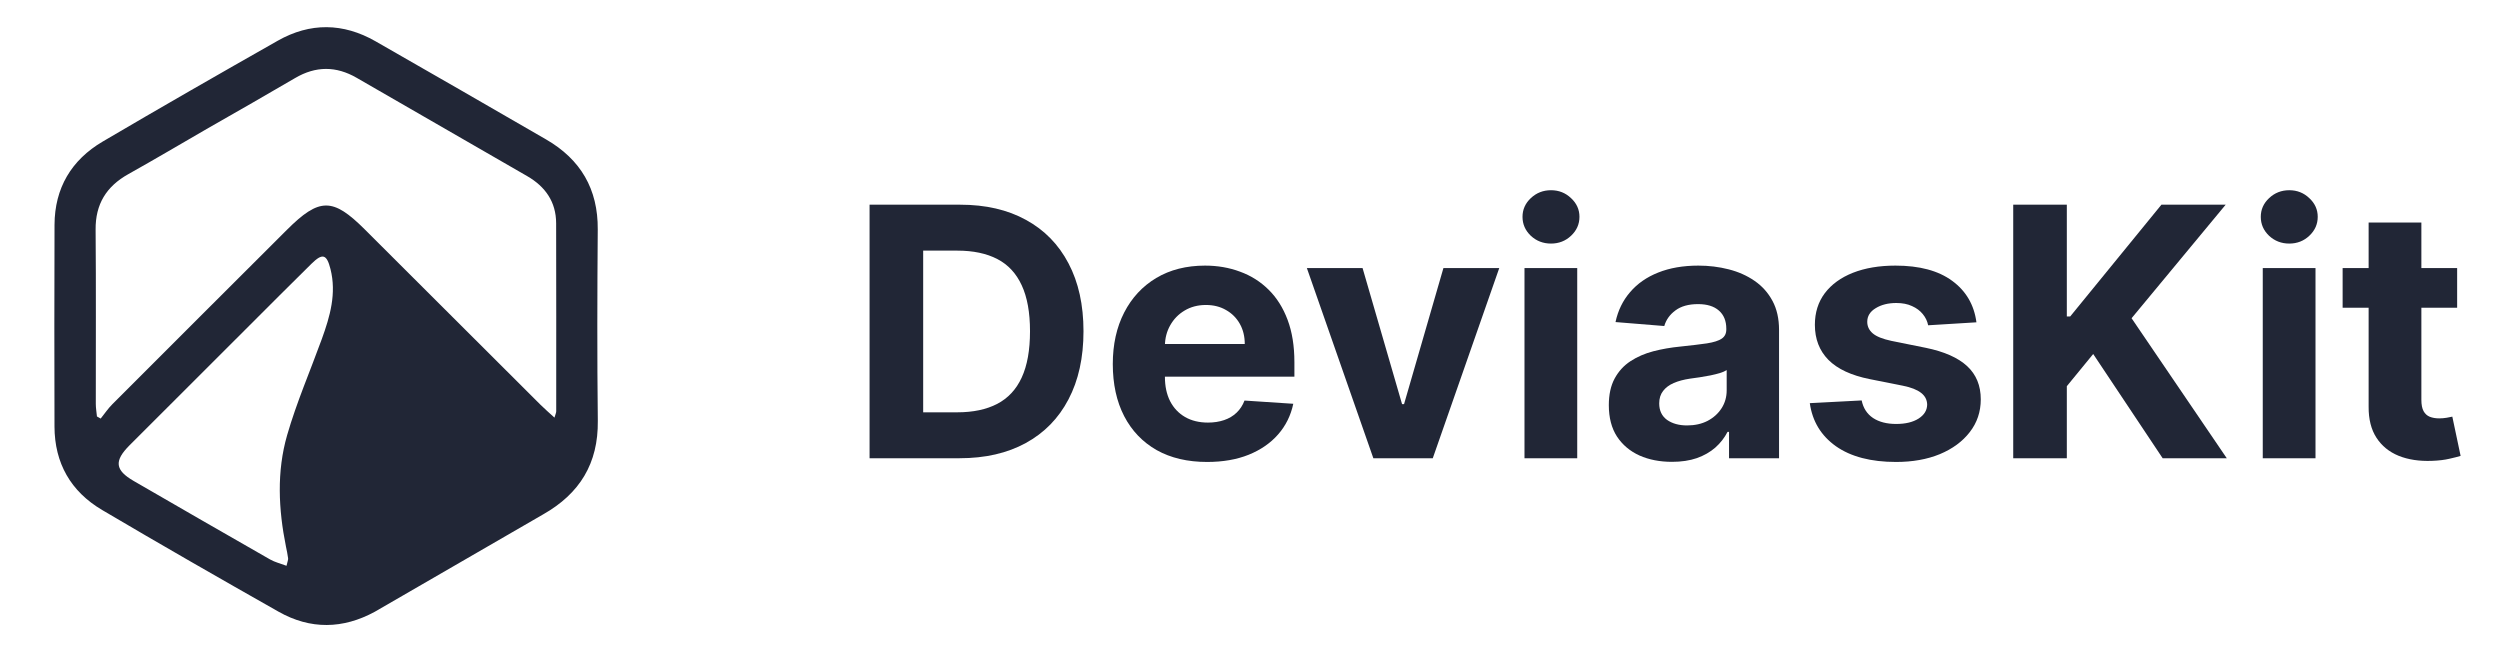
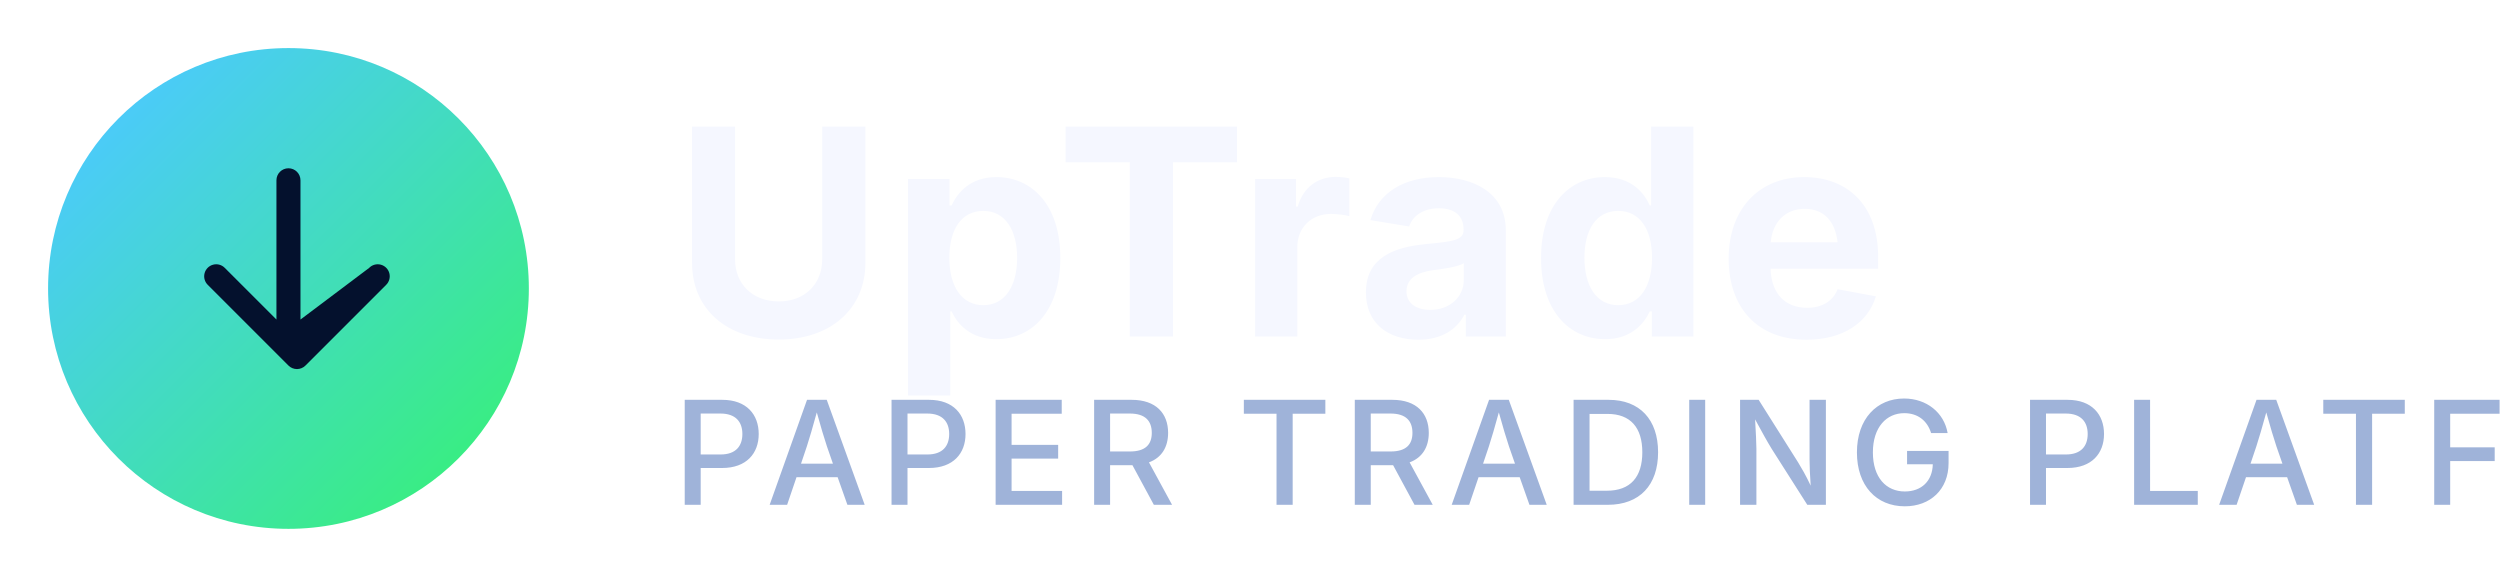
- <svg xmlns="http://www.w3.org/2000/svg" width="230" height="60" viewBox="0 0 230 60" fill="none">
-   <path d="M88.269 42.158H80V18.832H88.337C90.683 18.832 92.703 19.299 94.396 20.233C96.09 21.16 97.392 22.492 98.303 24.231C99.222 25.97 99.681 28.05 99.681 30.473C99.681 32.902 99.222 34.99 98.303 36.737C97.392 38.483 96.082 39.823 94.374 40.757C92.673 41.691 90.638 42.158 88.269 42.158ZM84.932 37.933H88.064C89.522 37.933 90.748 37.675 91.743 37.158C92.745 36.634 93.496 35.826 93.998 34.732C94.507 33.631 94.761 32.211 94.761 30.473C94.761 28.749 94.507 27.34 93.998 26.247C93.496 25.154 92.749 24.349 91.754 23.832C90.759 23.316 89.533 23.058 88.075 23.058H84.932V37.933Z" fill="#212636" />
-   <path d="M111.055 42.5C109.256 42.5 107.707 42.136 106.408 41.407C105.118 40.67 104.123 39.63 103.424 38.286C102.726 36.934 102.377 35.336 102.377 33.491C102.377 31.691 102.726 30.112 103.424 28.753C104.123 27.394 105.106 26.335 106.374 25.575C107.65 24.816 109.146 24.436 110.862 24.436C112.016 24.436 113.09 24.622 114.085 24.994C115.087 25.359 115.96 25.909 116.705 26.646C117.456 27.382 118.041 28.309 118.459 29.425C118.876 30.534 119.085 31.832 119.085 33.32V34.653H104.313V31.646H114.518C114.518 30.947 114.366 30.329 114.062 29.789C113.758 29.25 113.337 28.829 112.798 28.525C112.266 28.214 111.648 28.058 110.941 28.058C110.205 28.058 109.552 28.229 108.982 28.571C108.421 28.905 107.98 29.357 107.661 29.926C107.342 30.488 107.179 31.114 107.172 31.805V34.664C107.172 35.53 107.331 36.278 107.65 36.908C107.976 37.538 108.436 38.024 109.028 38.366C109.62 38.707 110.323 38.878 111.135 38.878C111.674 38.878 112.168 38.802 112.616 38.65C113.064 38.499 113.447 38.271 113.766 37.967C114.085 37.663 114.328 37.291 114.495 36.851L118.982 37.147C118.755 38.225 118.288 39.167 117.582 39.972C116.883 40.769 115.979 41.392 114.871 41.84C113.77 42.28 112.498 42.5 111.055 42.5Z" fill="#212636" />
-   <path d="M137.931 24.664L131.815 42.158H126.348L120.232 24.664H125.357L128.99 37.181H129.172L132.794 24.664H137.931Z" fill="#212636" />
-   <path d="M140.253 42.158V24.664H145.105V42.158H140.253ZM142.691 22.409C141.969 22.409 141.351 22.17 140.834 21.691C140.326 21.205 140.071 20.625 140.071 19.949C140.071 19.28 140.326 18.707 140.834 18.229C141.351 17.743 141.969 17.5 142.691 17.5C143.412 17.5 144.027 17.743 144.536 18.229C145.052 18.707 145.31 19.28 145.31 19.949C145.31 20.625 145.052 21.205 144.536 21.691C144.027 22.17 143.412 22.409 142.691 22.409Z" fill="#212636" />
-   <path d="M153.82 42.489C152.704 42.489 151.709 42.295 150.836 41.908C149.963 41.513 149.272 40.932 148.764 40.165C148.262 39.391 148.012 38.426 148.012 37.272C148.012 36.3 148.19 35.484 148.547 34.824C148.904 34.163 149.39 33.631 150.005 33.229C150.62 32.827 151.318 32.523 152.1 32.318C152.89 32.113 153.718 31.969 154.583 31.885C155.601 31.779 156.421 31.68 157.044 31.589C157.666 31.49 158.118 31.346 158.399 31.156C158.68 30.966 158.82 30.685 158.82 30.313V30.245C158.82 29.524 158.592 28.966 158.137 28.571C157.689 28.176 157.051 27.978 156.223 27.978C155.35 27.978 154.655 28.172 154.139 28.559C153.623 28.939 153.281 29.417 153.114 29.994L148.627 29.63C148.854 28.567 149.302 27.648 149.971 26.874C150.639 26.092 151.501 25.492 152.556 25.074C153.619 24.649 154.849 24.436 156.246 24.436C157.218 24.436 158.148 24.55 159.037 24.778C159.933 25.006 160.726 25.359 161.417 25.837C162.116 26.316 162.666 26.931 163.069 27.682C163.471 28.426 163.672 29.319 163.672 30.359V42.158H159.071V39.732H158.934C158.653 40.279 158.277 40.761 157.807 41.179C157.336 41.589 156.77 41.912 156.11 42.147C155.449 42.375 154.686 42.489 153.82 42.489ZM155.21 39.14C155.924 39.14 156.554 39 157.1 38.719C157.647 38.43 158.076 38.043 158.387 37.557C158.699 37.071 158.855 36.521 158.855 35.906V34.049C158.703 34.148 158.494 34.239 158.228 34.322C157.97 34.398 157.678 34.471 157.351 34.539C157.025 34.6 156.698 34.657 156.372 34.71C156.045 34.755 155.749 34.797 155.483 34.835C154.914 34.919 154.416 35.051 153.991 35.234C153.566 35.416 153.236 35.663 153 35.974C152.765 36.278 152.647 36.657 152.647 37.113C152.647 37.773 152.887 38.278 153.365 38.628C153.851 38.969 154.466 39.14 155.21 39.14Z" fill="#212636" />
-   <path d="M181.832 29.653L177.39 29.926C177.314 29.546 177.151 29.205 176.9 28.901C176.65 28.59 176.32 28.343 175.91 28.161C175.507 27.971 175.025 27.876 174.463 27.876C173.711 27.876 173.077 28.035 172.561 28.354C172.045 28.666 171.787 29.083 171.787 29.607C171.787 30.025 171.954 30.378 172.288 30.666C172.622 30.955 173.195 31.187 174.008 31.361L177.174 31.999C178.875 32.348 180.143 32.91 180.978 33.685C181.813 34.459 182.231 35.477 182.231 36.737C182.231 37.884 181.893 38.89 181.217 39.755C180.549 40.621 179.63 41.297 178.461 41.783C177.299 42.261 175.959 42.5 174.44 42.5C172.124 42.5 170.279 42.018 168.905 41.054C167.538 40.082 166.737 38.761 166.502 37.09L171.274 36.84C171.418 37.546 171.768 38.085 172.322 38.457C172.876 38.821 173.586 39.004 174.452 39.004C175.302 39.004 175.986 38.84 176.502 38.514C177.026 38.18 177.291 37.751 177.299 37.227C177.291 36.786 177.105 36.426 176.741 36.145C176.377 35.856 175.815 35.636 175.055 35.484L172.026 34.881C170.317 34.539 169.045 33.947 168.21 33.104C167.383 32.261 166.969 31.187 166.969 29.881C166.969 28.757 167.273 27.789 167.88 26.976C168.495 26.164 169.357 25.537 170.465 25.097C171.582 24.657 172.888 24.436 174.383 24.436C176.593 24.436 178.332 24.903 179.6 25.837C180.875 26.771 181.62 28.043 181.832 29.653Z" fill="#212636" />
-   <path d="M185.216 42.158V18.832H190.148V29.117H190.456L198.85 18.832H204.761L196.105 29.277L204.863 42.158H198.964L192.574 32.568L190.148 35.529V42.158H185.216Z" fill="#212636" />
-   <path d="M208.174 42.158V24.664H213.026V42.158H208.174ZM210.611 22.409C209.89 22.409 209.271 22.17 208.755 21.691C208.246 21.205 207.992 20.625 207.992 19.949C207.992 19.28 208.246 18.707 208.755 18.229C209.271 17.743 209.89 17.5 210.611 17.5C211.333 17.5 211.948 17.743 212.456 18.229C212.973 18.707 213.231 19.28 213.231 19.949C213.231 20.625 212.973 21.205 212.456 21.691C211.948 22.17 211.333 22.409 210.611 22.409Z" fill="#212636" />
-   <path d="M226.057 24.664V28.309H215.522V24.664H226.057ZM217.914 20.473H222.766V36.782C222.766 37.23 222.834 37.58 222.971 37.83C223.108 38.073 223.297 38.244 223.54 38.343C223.791 38.441 224.08 38.491 224.406 38.491C224.634 38.491 224.862 38.472 225.089 38.434C225.317 38.389 225.492 38.354 225.613 38.331L226.376 41.942C226.133 42.018 225.792 42.105 225.352 42.204C224.911 42.31 224.376 42.375 223.745 42.398C222.576 42.443 221.551 42.288 220.67 41.931C219.797 41.574 219.117 41.019 218.632 40.268C218.146 39.516 217.907 38.567 217.914 37.42V20.473Z" fill="#212636" />
-   <path d="M49.976 47.319C48.691 48.053 34.492 56.276 34.492 56.276C31.551 57.88 28.559 57.935 25.628 56.276C20.193 53.199 14.773 50.094 9.395 46.919C6.514 45.219 5.02 42.611 5.013 39.235C4.999 33.05 4.992 26.864 5.016 20.679C5.03 17.302 6.567 14.719 9.45 13.023C14.788 9.884 20.162 6.804 25.549 3.749C28.529 2.058 31.568 2.094 34.547 3.797C39.787 6.793 45.018 9.806 50.242 12.829C53.419 14.667 55.021 17.394 54.993 21.106C54.948 26.977 54.931 32.849 54.999 38.719C55.045 42.634 53.334 45.412 49.976 47.319ZM19.174 11.773C16.72 13.191 14.281 14.636 11.807 16.02C9.788 17.149 8.775 18.777 8.796 21.128C8.843 26.474 8.808 31.821 8.814 37.168C8.815 37.55 8.883 37.932 8.919 38.314C9.034 38.378 9.149 38.443 9.263 38.508C9.621 38.063 9.942 37.582 10.343 37.181C15.683 31.833 21.034 26.497 26.382 21.158C29.374 18.172 30.61 18.163 33.557 21.104C38.943 26.48 44.328 31.857 49.718 37.23C50.107 37.618 50.527 37.977 51.011 38.422C51.098 38.115 51.172 37.977 51.172 37.839C51.175 32.073 51.178 26.307 51.165 20.541C51.161 18.569 50.165 17.165 48.504 16.205C43.279 13.183 38.043 10.181 32.817 7.161C30.917 6.063 29.05 6.065 27.152 7.18C24.573 8.695 21.972 10.174 19.174 11.773ZM22.6 30.295C19.041 33.849 15.477 37.4 11.924 40.961C10.478 42.41 10.577 43.253 12.31 44.255C16.483 46.67 20.66 49.078 24.847 51.469C25.294 51.724 25.816 51.847 26.359 52.053C26.447 51.66 26.523 51.507 26.506 51.364C26.462 51.002 26.38 50.645 26.308 50.286C25.617 46.858 25.447 43.39 26.418 40.026C27.285 37.024 28.538 34.135 29.607 31.191C30.363 29.108 30.971 26.995 30.405 24.754C30.058 23.378 29.672 23.268 28.662 24.259C26.68 26.204 24.725 28.177 22.6 30.295Z" fill="#212636" />
+ <svg xmlns="http://www.w3.org/2000/svg" width="208" height="48" viewBox="0 0 208 48" fill="none">
+   <defs>
+     <linearGradient id="uptradeLogoGradientDark" x1="8" x2="40" y1="8" y2="40" gradientUnits="userSpaceOnUse">
+       <stop stop-color="#4CC9FF" />
+       <stop offset="1" stop-color="#38EF7D" />
+     </linearGradient>
+   </defs>
+   <g fill="none" fill-rule="evenodd">
+     <circle cx="24" cy="24" r="20" fill="url(#uptradeLogoGradientDark)" />
+     <path d="M24 14c-.552 0-1 .448-1 1v11.586l-4.293-4.293a1 1 0 1 0-1.414 1.414l6.707 6.707a1 1 0 0 0 1.414 0l6.707-6.707a1 1 0 1 0-1.414-1.414L25 26.586V15c0-.552-.448-1-1-1Z" fill="#04112D" fill-rule="nonzero" />
+     <text x="56" y="28" fill="#F5F7FF" font-family="'Inter', 'Segoe UI', Helvetica, Arial, sans-serif" font-size="24" font-weight="700" letter-spacing="0.02em">
+       UpTrade
+     </text>
+     <text x="56" y="42" fill="#9FB3D9" font-family="'Inter', 'Segoe UI', Helvetica, Arial, sans-serif" font-size="12" font-weight="500" letter-spacing="0.08em">
+       PAPER TRADING PLATFORM
+     </text>
+   </g>
</svg>
